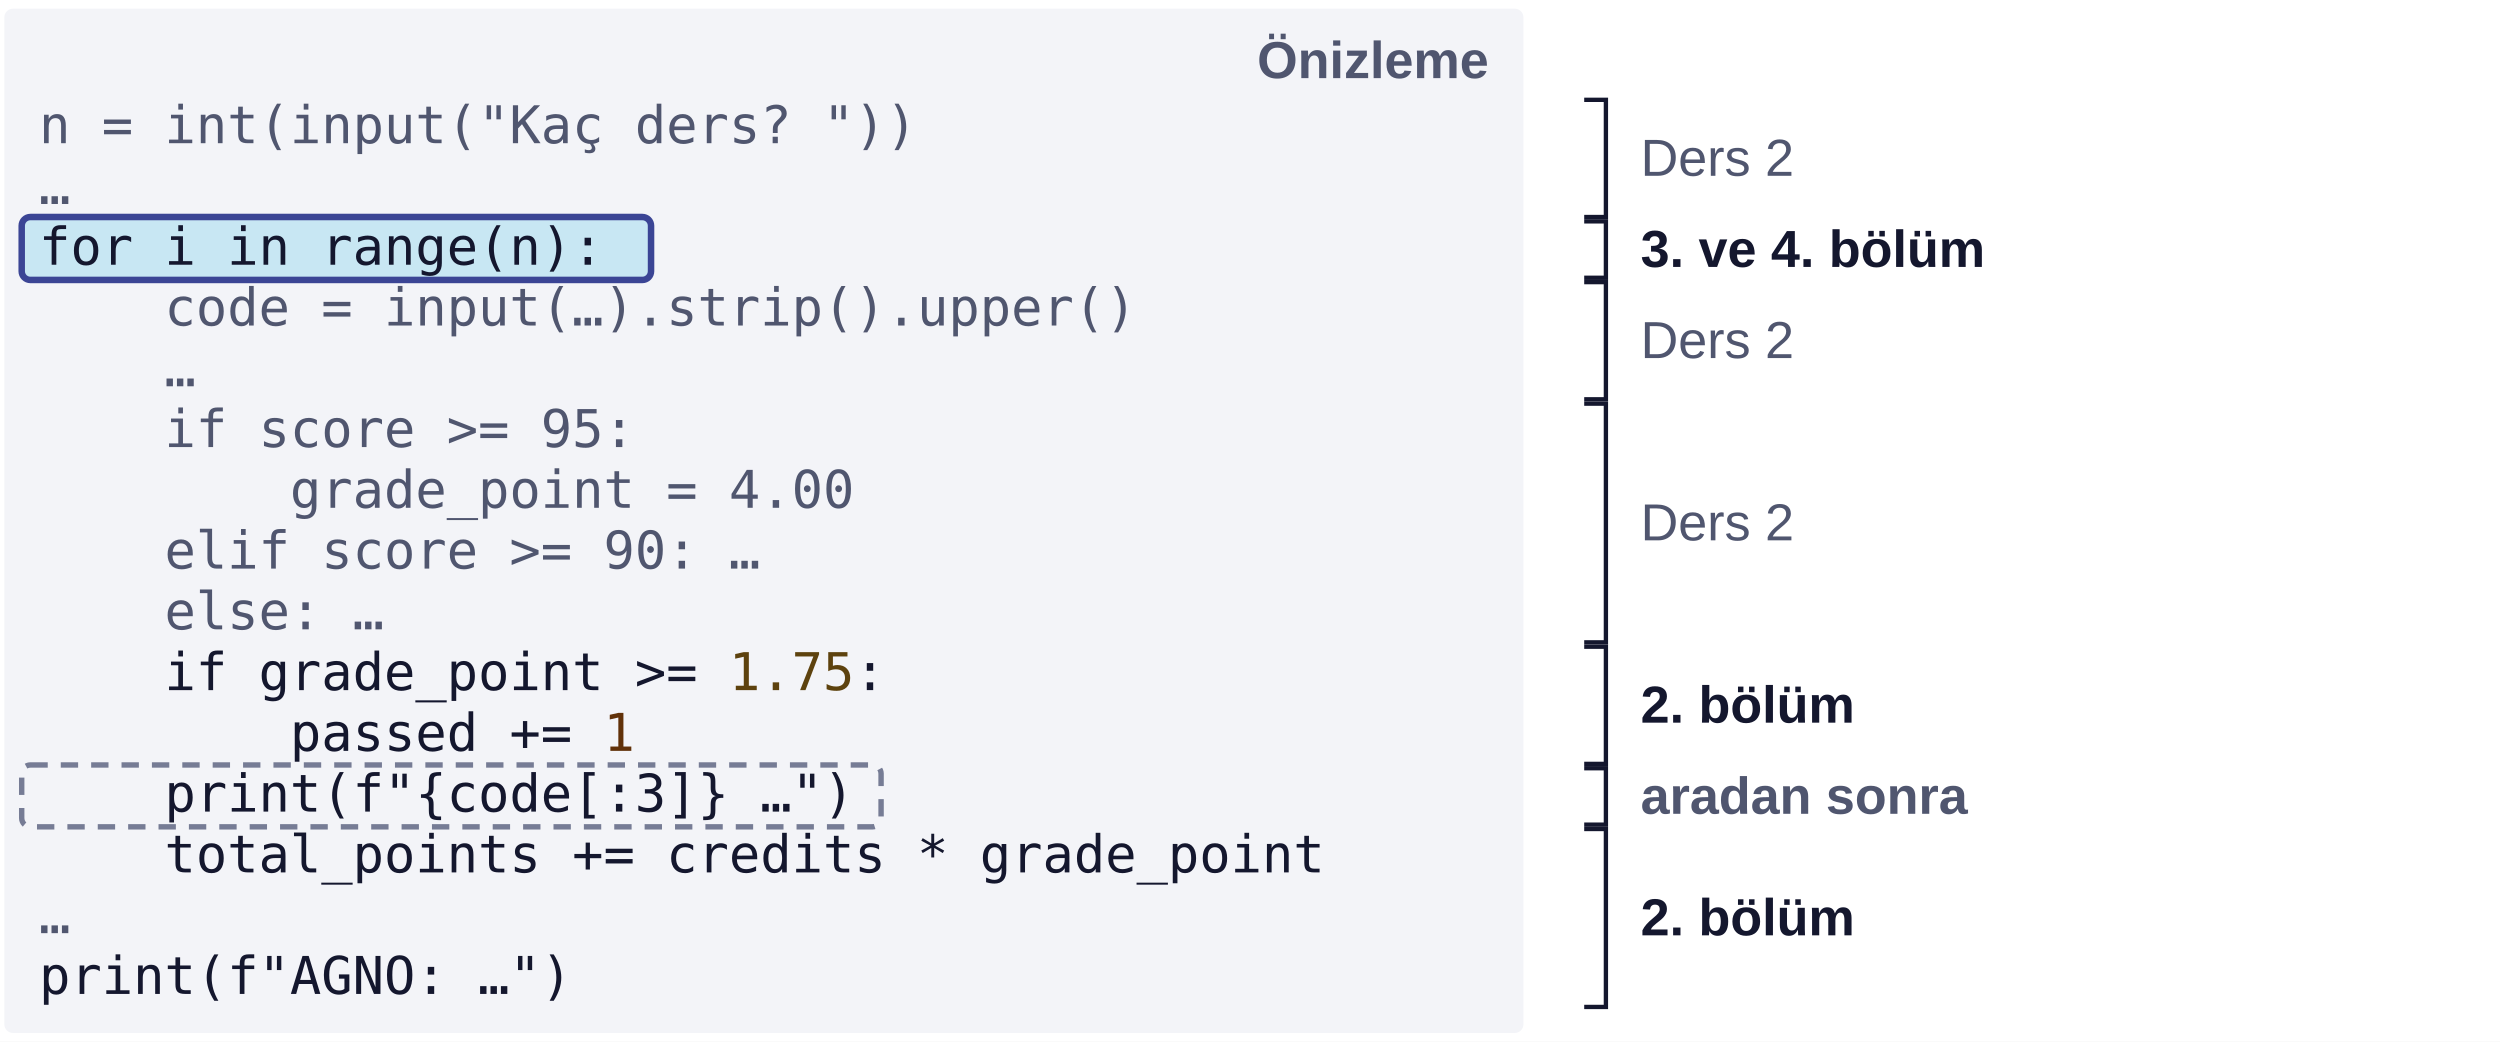
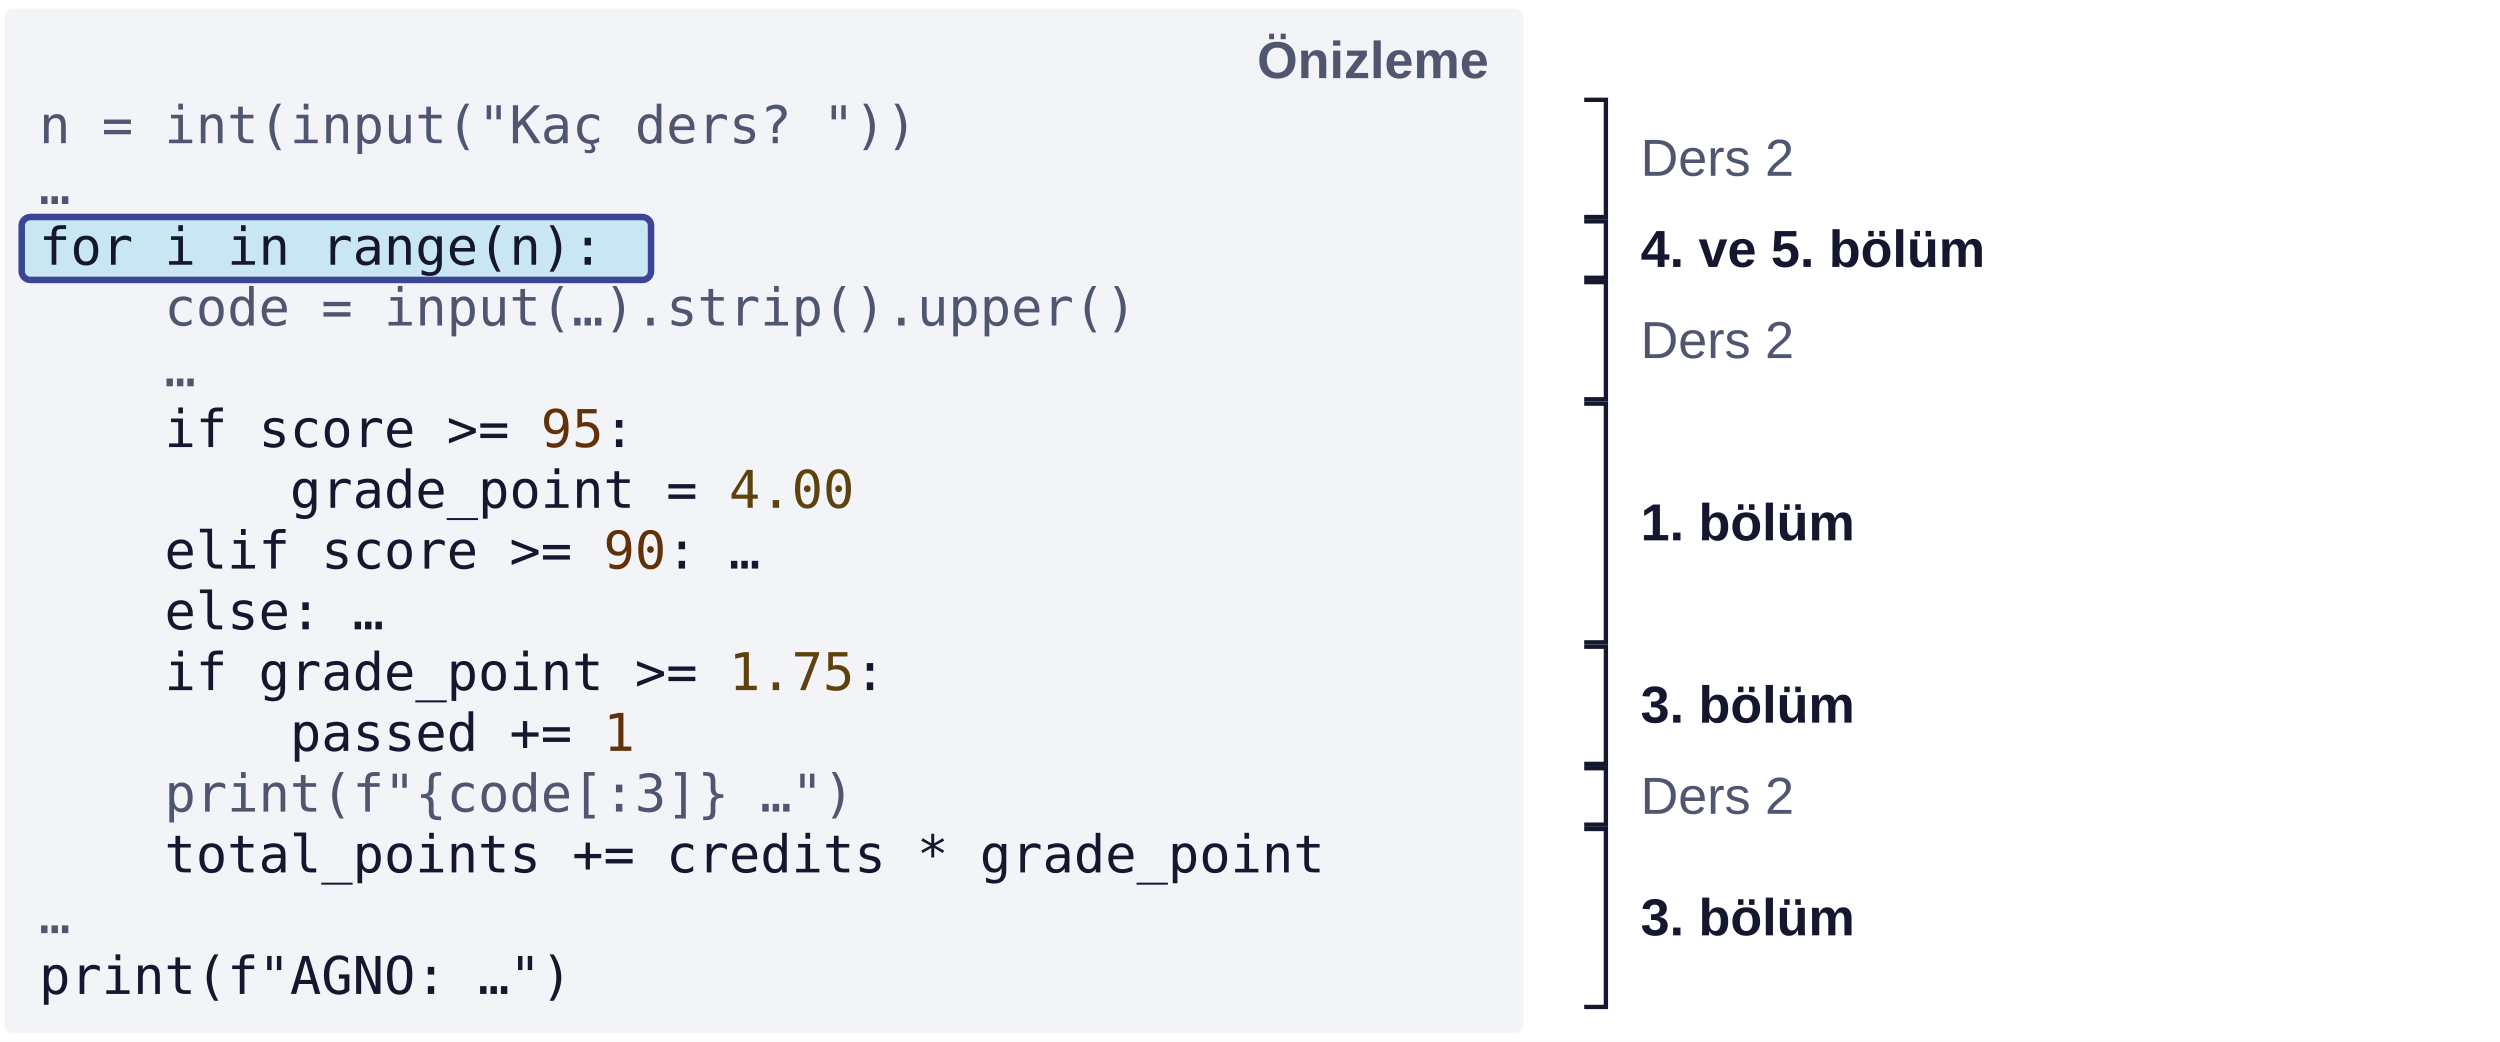
<svg xmlns="http://www.w3.org/2000/svg" class="dg" viewBox="0 0 1152 480" width="1152" height="480" role="img" aria-labelledby="ders3-target-parts-t ders3-target-parts-d">
  <defs>
    <style>
/* dg v3 · IEEE Hacettepe Python diyagram stili · authoring/DIAGRAMS.md'den aynen kopyalanır */
.dg{font-family:"Atkinson Hyperlegible Next","Segoe UI",Arial,sans-serif}
.dg .bg{fill:#FFFFFF;fill:var(--d-bg,#FFFFFF)}
.dg .tx,.dg .lb,.dg .ti,.dg .cd,.dg .cd24{fill:#14172E;fill:var(--d-ink,#14172E)}
.dg .tx{font-size:24px;font-weight:400}
.dg .lb{font-size:24px;font-weight:600}
.dg .ti{font-size:28px;font-weight:700}
.dg .cd,.dg .cd24,.dg .ty,.dg .nm{font-family:"JetBrains Mono",Menlo,Consolas,"DejaVu Sans Mono",monospace;font-weight:500}
.dg .cd{font-size:28px}
.dg .cd24{font-size:24px}
.dg .ty{font-size:24px;fill:#50566F;fill:var(--d-type,#50566F)}
.dg .nm{font-size:28px;font-weight:600;fill:#FFFFFF;fill:var(--d-on-name,#FFFFFF)}
.dg .src{font-size:18px;font-weight:400;fill:#50566F;fill:var(--d-type,#50566F)}
.dg .sub{fill:#50566F;fill:var(--d-type,#50566F)}
.dg .okt{fill:#0D6385;fill:var(--d-ok,#0D6385);font-weight:600}
.dg .errt{fill:#C21C20;fill:var(--d-err,#C21C20);font-weight:600}
.dg .b7{font-weight:700}
.dg .pre{white-space:pre}
.dg .mid{text-anchor:middle}
.dg .end{text-anchor:end}
.dg .box{fill:#FFFFFF;fill:var(--d-paper,#FFFFFF);stroke:#14172E;stroke:var(--d-ink,#14172E);stroke-width:2.5}
.dg .boxm{fill:#FFFFFF;fill:var(--d-paper,#FFFFFF);stroke:#767C95;stroke:var(--d-muted,#767C95);stroke-width:2.5}
.dg .boxhl{fill:#C8E7F3;fill:var(--d-hl,#C8E7F3);stroke:#3B4595;stroke:var(--d-brand,#3B4595);stroke-width:3}
.dg .blk{fill:#FFFFFF;fill:var(--d-paper,#FFFFFF);stroke:#3B4595;stroke:var(--d-brand,#3B4595);stroke-width:2.5}
.dg .frame{fill:none;stroke:#14172E;stroke:var(--d-ink,#14172E);stroke-width:2.5}
.dg .local{fill:#EFF0F7;fill:var(--d-tint,#EFF0F7);stroke:#14172E;stroke:var(--d-ink,#14172E);stroke-width:2.5}
.dg .tmpl{fill:none;stroke:#14172E;stroke:var(--d-ink,#14172E);stroke-width:2.5;stroke-dasharray:8 6}
.dg .cell{fill:#FFFFFF;fill:var(--d-paper,#FFFFFF);stroke:#14172E;stroke:var(--d-ink,#14172E);stroke-width:2}
.dg .cellh{fill:#EFF0F7;fill:var(--d-tint,#EFF0F7);stroke:#14172E;stroke:var(--d-ink,#14172E);stroke-width:2}
.dg .cellhl{fill:#C8E7F3;fill:var(--d-hl,#C8E7F3);stroke:#3B4595;stroke:var(--d-brand,#3B4595);stroke-width:3}
.dg .name{fill:#181C3E;fill:var(--d-name,#181C3E)}
.dg .soft{fill:#F3F4F8;fill:var(--d-surface,#F3F4F8)}
.dg .outp{fill:#FFFFFF;fill:var(--d-paper,#FFFFFF);stroke:#D3D7E2;stroke:var(--d-rule,#D3D7E2);stroke-width:2}
.dg .tint{fill:#EFF0F7;fill:var(--d-tint,#EFF0F7);stroke:#14172E;stroke:var(--d-ink,#14172E);stroke-width:2.5}
.dg .hl{fill:#C8E7F3;fill:var(--d-hl,#C8E7F3)}
.dg .emph{fill:none;stroke:#3B4595;stroke:var(--d-brand,#3B4595);stroke-width:3}
.dg .errbox{fill:#FCEDEE;fill:var(--d-err-bg,#FCEDEE);stroke:#C21C20;stroke:var(--d-err,#C21C20);stroke-width:2.5}
.dg .errdash{fill:none;stroke:#C21C20;stroke:var(--d-err,#C21C20);stroke-width:2.5;stroke-dasharray:8 6}
.dg .okbox{fill:#E9F6FA;fill:var(--d-ok-bg,#E9F6FA);stroke:#0D6385;stroke:var(--d-ok,#0D6385);stroke-width:2.5}
.dg .key{fill:#FFFFFF;fill:var(--d-paper,#FFFFFF);stroke:#767C95;stroke:var(--d-muted,#767C95);stroke-width:2}
.dg .dot{fill:#3B4595;fill:var(--d-brand,#3B4595)}
.dg .dot0{fill:#FFFFFF;fill:var(--d-paper,#FFFFFF);stroke:#3B4595;stroke:var(--d-brand,#3B4595);stroke-width:3}
.dg .ar,.dg .ld,.dg .axis{fill:none;stroke:#14172E;stroke:var(--d-ink,#14172E)}
.dg .ar,.dg .axis{stroke-width:2.5}
.dg .ld{stroke-width:2}
.dg .ar-m{fill:none;stroke:#767C95;stroke:var(--d-muted,#767C95);stroke-width:2.5}
.dg .ar-old{fill:none;stroke:#767C95;stroke:var(--d-muted,#767C95);stroke-width:2.5;stroke-dasharray:8 6}
.dg .ar-ok{fill:none;stroke:#0D6385;stroke:var(--d-ok,#0D6385);stroke-width:2.5}
.dg .ar-err{fill:none;stroke:#C21C20;stroke:var(--d-err,#C21C20);stroke-width:2.5}
.dg .sep{fill:none;stroke:#D3D7E2;stroke:var(--d-rule,#D3D7E2);stroke-width:2}
.dg .dash{fill:none;stroke:#3B4595;stroke:var(--d-brand,#3B4595);stroke-width:2;stroke-dasharray:8 6}
.dg .ah{fill:#14172E;fill:var(--d-ink,#14172E)}
.dg .ah-m{fill:#767C95;fill:var(--d-muted,#767C95)}
.dg .ah-ok{fill:#0D6385;fill:var(--d-ok,#0D6385)}
.dg .ah-err{fill:#C21C20;fill:var(--d-err,#C21C20)}
.dg .co{fill:#14172E;fill:var(--d-ink,#14172E)}
.dg .co-t{fill:#FFFFFF;fill:var(--d-bg,#FFFFFF);font-size:24px;font-weight:700;text-anchor:middle}
.dg .sec{stroke:#3B4595;stroke:var(--d-second,#3B4595)}
/* dg v4 type renkleri · authoring/DIAGRAMS.md §10'dan aynen kopyalanır (dg v3 bloğundan sonra) */
.dg rect.t-int,.dg path.t-int,.dg circle.t-int{fill:#F2CEB3;fill:var(--t-int-bg,#F2CEB3);stroke:#854B00;stroke:var(--t-int,#854B00)}
.dg text.t-int,.dg tspan.t-int{fill:#613109;fill:var(--t-int-tx,#613109)}
.dg rect.t-float,.dg path.t-float,.dg circle.t-float{fill:#FFF1C6;fill:var(--t-float-bg,#FFF1C6);stroke:#9F7000;stroke:var(--t-float,#9F7000)}
.dg text.t-float,.dg tspan.t-float{fill:#5D420E;fill:var(--t-float-tx,#5D420E)}
.dg rect.t-bool,.dg path.t-bool,.dg circle.t-bool{fill:#C4E9E1;fill:var(--t-bool-bg,#C4E9E1);stroke:#0E7A6D;stroke:var(--t-bool,#0E7A6D)}
.dg text.t-bool,.dg tspan.t-bool{fill:#0A473F;fill:var(--t-bool-tx,#0A473F)}
.dg rect.t-str,.dg path.t-str,.dg circle.t-str{fill:#D9F6DD;fill:var(--t-str-bg,#D9F6DD);stroke:#296A3B;stroke:var(--t-str,#296A3B)}
.dg text.t-str,.dg tspan.t-str{fill:#1A4B28;fill:var(--t-str-tx,#1A4B28)}
.dg rect.t-none,.dg path.t-none,.dg circle.t-none{fill:#F6F3EF;fill:var(--t-none-bg,#F6F3EF);stroke:#534C45;stroke:var(--t-none,#534C45)}
.dg text.t-none,.dg tspan.t-none{fill:#413C38;fill:var(--t-none-tx,#413C38)}
.dg rect.t-list,.dg path.t-list,.dg circle.t-list{fill:#F3C8DB;fill:var(--t-list-bg,#F3C8DB);stroke:#8A2B60;stroke:var(--t-list,#8A2B60)}
.dg text.t-list,.dg tspan.t-list{fill:#651E45;fill:var(--t-list-tx,#651E45)}
.dg rect.t-tuple,.dg path.t-tuple,.dg circle.t-tuple{fill:#E3EAF2;fill:var(--t-tuple-bg,#E3EAF2);stroke:#4A6378;stroke:var(--t-tuple,#4A6378)}
.dg text.t-tuple,.dg tspan.t-tuple{fill:#2C3E4F;fill:var(--t-tuple-tx,#2C3E4F)}
.dg rect.t-dict,.dg path.t-dict,.dg circle.t-dict{fill:#DBCEC4;fill:var(--t-dict-bg,#DBCEC4);stroke:#4F2611;stroke:var(--t-dict,#4F2611)}
.dg text.t-dict,.dg tspan.t-dict{fill:#4C2817;fill:var(--t-dict-tx,#4C2817)}
.dg rect.t-set,.dg path.t-set,.dg circle.t-set{fill:#F2F8D6;fill:var(--t-set-bg,#F2F8D6);stroke:#747C42;stroke:var(--t-set,#747C42)}
.dg text.t-set,.dg tspan.t-set{fill:#3F4418;fill:var(--t-set-tx,#3F4418)}
.dg rect.boxhl,.dg path.boxhl,.dg rect.cellhl{fill:#C8E7F3;fill:var(--d-hl,#C8E7F3);stroke:#3B4595;stroke:var(--d-brand,#3B4595)}
- /* ders3-target-parts: aradan sonraki satırların kesikli gri çerçevesi */
- .dg rect.lt-dash{fill:none;stroke-dasharray:8 6}
/* kod PyCharm gibi: ligature yok */
.dg .cd,.dg .cd24,.dg .ty,.dg .nm{font-variant-ligatures:none;font-feature-settings:"liga" 0,"calt" 0}
    </style>
  </defs>
  <rect class="bg" width="1152" height="480" />
  <rect class="soft" x="2" y="4" width="700" height="472" rx="4" />
  <text class="lb sub end" x="686" y="36">Önizleme</text>
  <rect class="boxhl" x="10" y="100" width="290" height="29" rx="4" />
-   <rect class="boxm lt-dash" x="10" y="352.5" width="396" height="28.5" rx="4" />
  <text class="cd24 sub" x="18" y="66">n = int(input("Kaç ders? "))</text>
  <text class="cd24 sub" x="18" y="94">…</text>
  <text class="cd24" x="18" y="122">for i in range(n):</text>
  <text class="cd24 sub pre" x="18" y="150" xml:space="preserve">    code = input(…).strip().upper()</text>
  <text class="cd24 sub pre" x="18" y="178" xml:space="preserve">    …</text>
-   <text class="cd24 sub pre" x="18" y="206" xml:space="preserve">    if score &gt;= 95:</text>
-   <text class="cd24 sub pre" x="18" y="234" xml:space="preserve">        grade_point = 4.00</text>
-   <text class="cd24 sub pre" x="18" y="262" xml:space="preserve">    elif score &gt;= 90: …</text>
-   <text class="cd24 sub pre" x="18" y="290" xml:space="preserve">    else: …</text>
+   <text class="cd24 pre" x="18" y="206" xml:space="preserve">    if score &gt;= <tspan class="t-int">95</tspan>:</text>
+   <text class="cd24 pre" x="18" y="234" xml:space="preserve">        grade_point = <tspan class="t-float">4.00</tspan>
+   </text>
+   <text class="cd24 pre" x="18" y="262" xml:space="preserve">    elif score &gt;= <tspan class="t-int">90</tspan>: …</text>
+   <text class="cd24 pre" x="18" y="290" xml:space="preserve">    else: …</text>
  <text class="cd24 pre" x="18" y="318" xml:space="preserve">    if grade_point &gt;= <tspan class="t-float">1.75</tspan>:</text>
  <text class="cd24 pre" x="18" y="346" xml:space="preserve">        passed += <tspan class="t-int">1</tspan>
  </text>
-   <text class="cd24 pre" x="18" y="374" xml:space="preserve">    print(f"{code[:3]} …")</text>
+   <text class="cd24 sub pre" x="18" y="374" xml:space="preserve">    print(f"{code[:3]} …")</text>
  <text class="cd24 pre" x="18" y="402" xml:space="preserve">    total_points += credits * grade_point</text>
  <text class="cd24 sub" x="18" y="430">…</text>
  <text class="cd24" x="18" y="458">print(f"AGNO: …")</text>
  <path class="ld" d="M730,46 H740 V100 H730" />
  <text class="tx sub" x="756" y="81">Ders 2</text>
  <path class="ld" d="M730,102 H740 V128 H730" />
-   <text class="lb" x="756" y="123">3. ve 4. bölüm</text>
+   <text class="lb" x="756" y="123">4. ve 5. bölüm</text>
  <path class="ld" d="M730,130 H740 V184 H730" />
  <text class="tx sub" x="756" y="165">Ders 2</text>
  <path class="ld" d="M730,186 H740 V296 H730" />
-   <text class="tx sub" x="756" y="249">Ders 2</text>
+   <text class="lb" x="756" y="249">1. bölüm</text>
  <path class="ld" d="M730,298 H740 V352 H730" />
-   <text class="lb" x="756" y="333">2. bölüm</text>
+   <text class="lb" x="756" y="333">3. bölüm</text>
  <path class="ld" d="M730,354 H740 V380 H730" />
-   <text class="lb sub" x="756" y="375">aradan sonra</text>
+   <text class="tx sub" x="756" y="375">Ders 2</text>
  <path class="ld" d="M730,382 H740 V464 H730" />
-   <text class="lb" x="756" y="431">2. bölüm</text>
+   <text class="lb" x="756" y="431">3. bölüm</text>
</svg>
